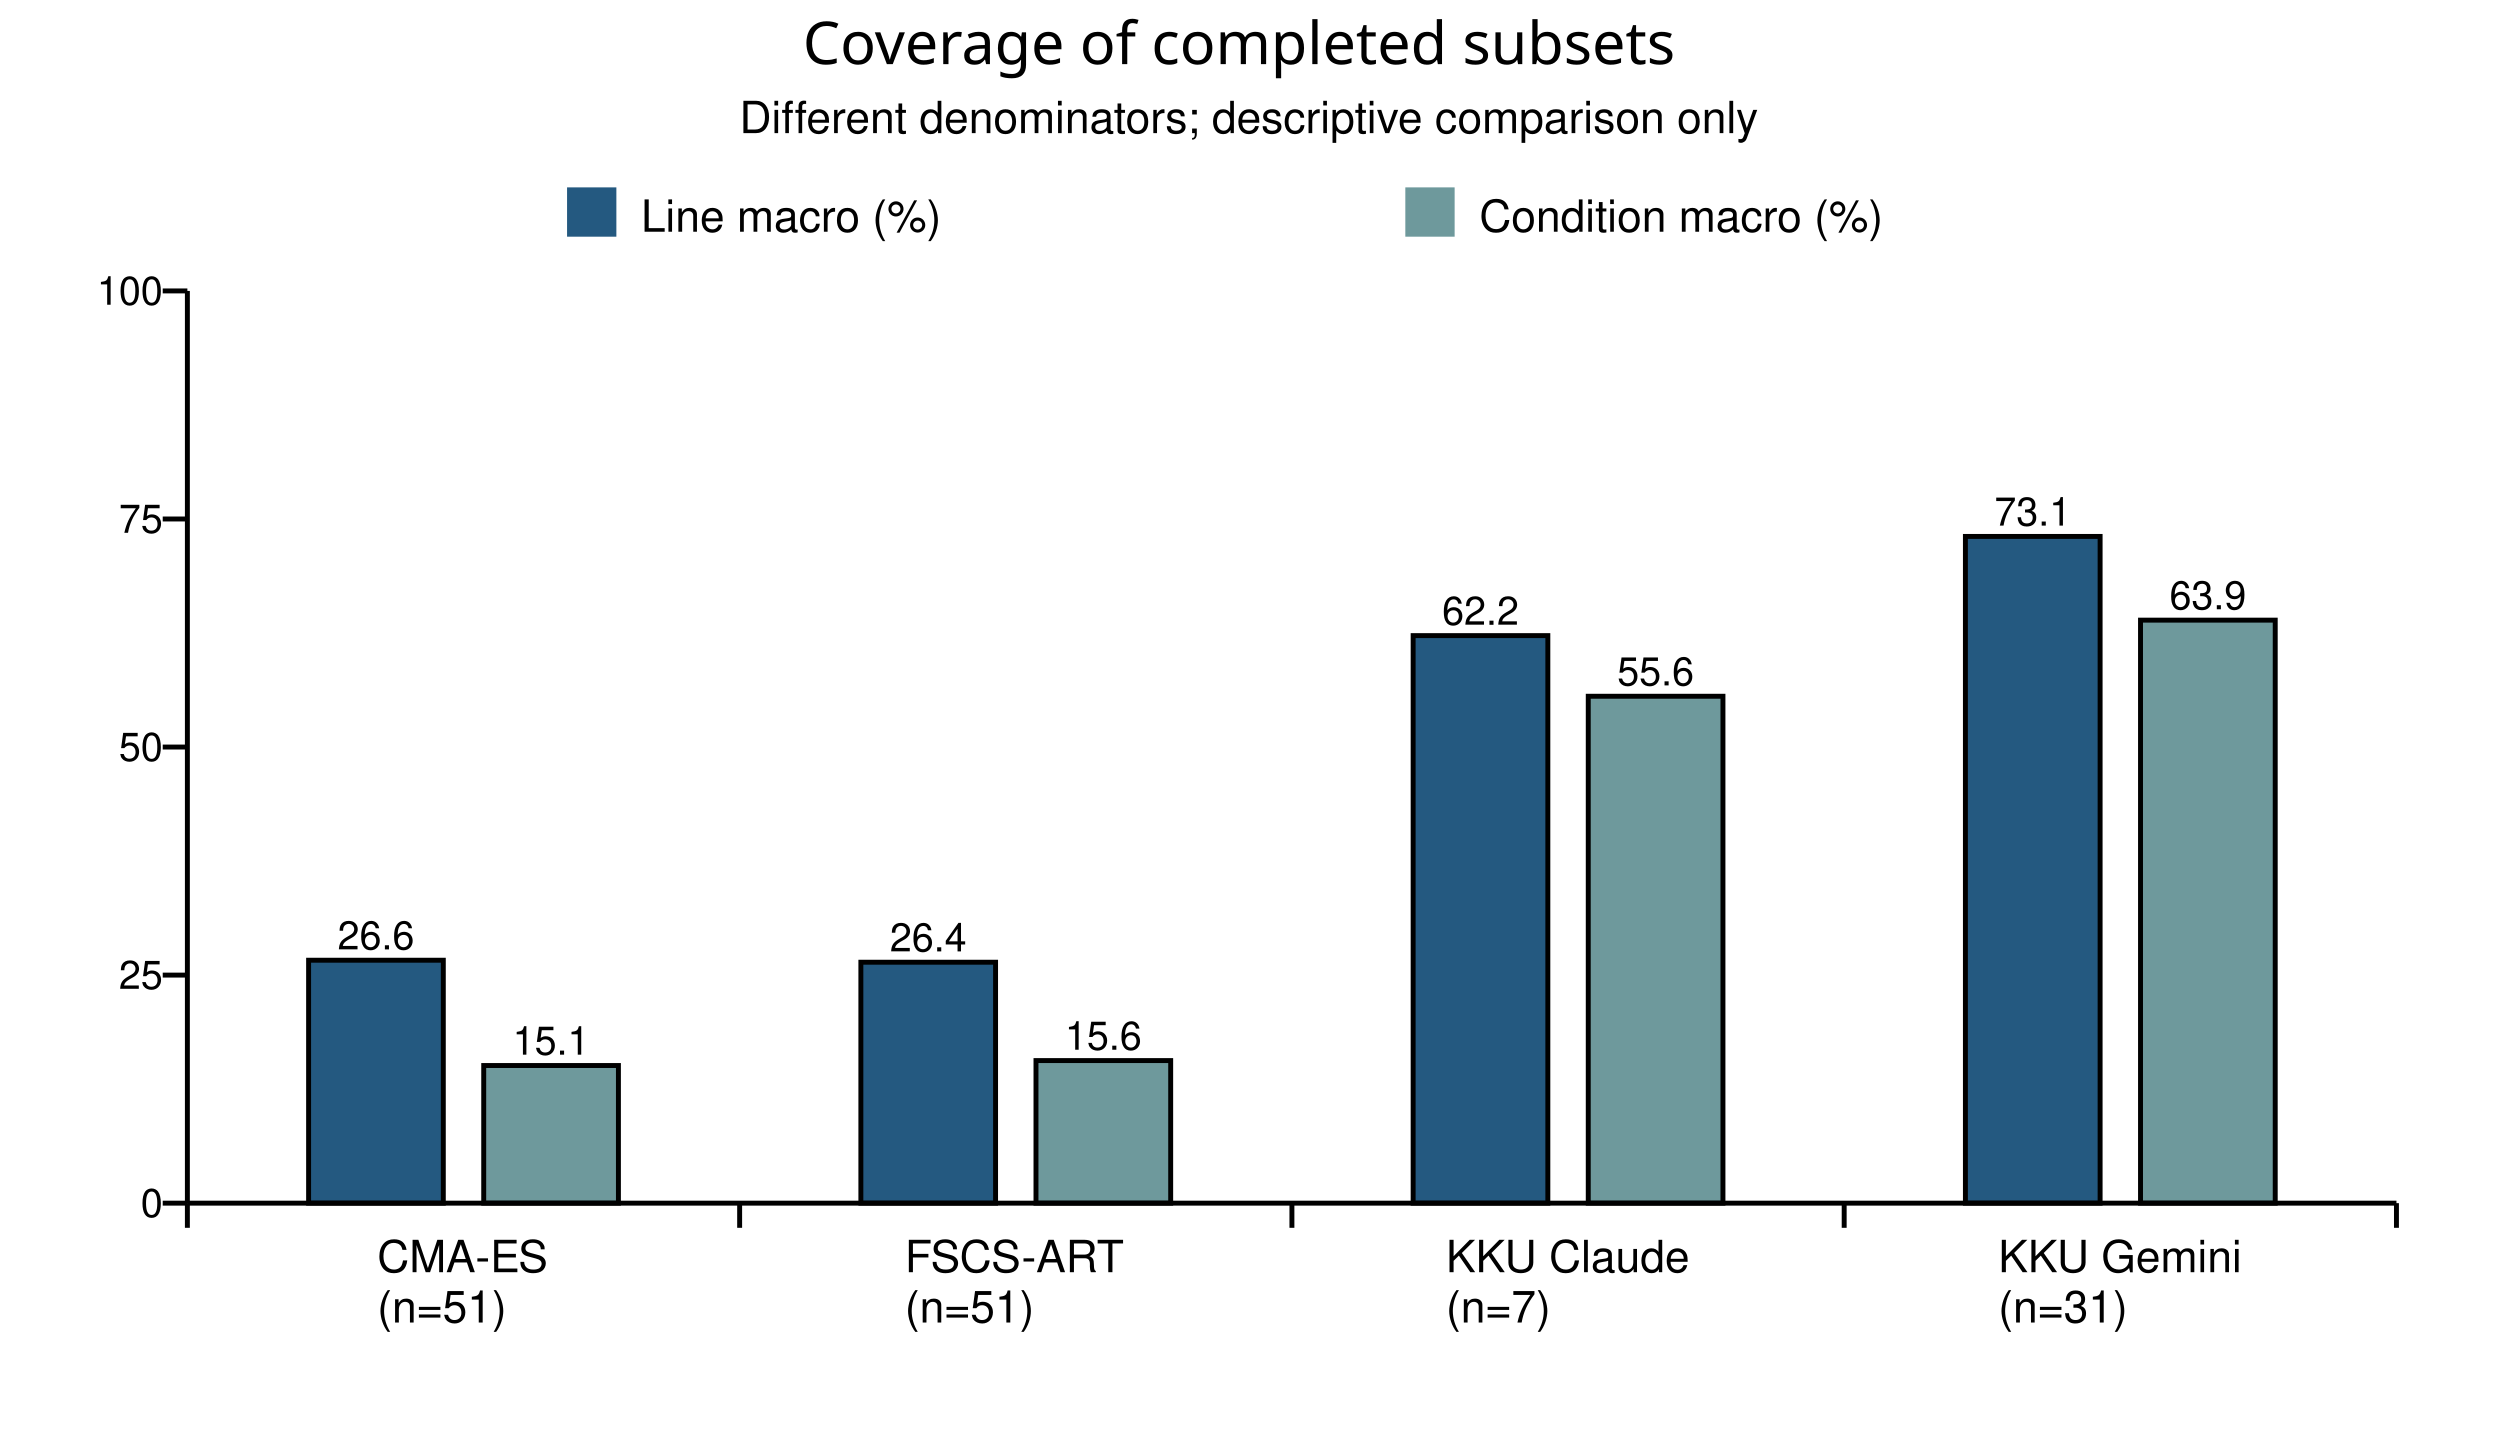
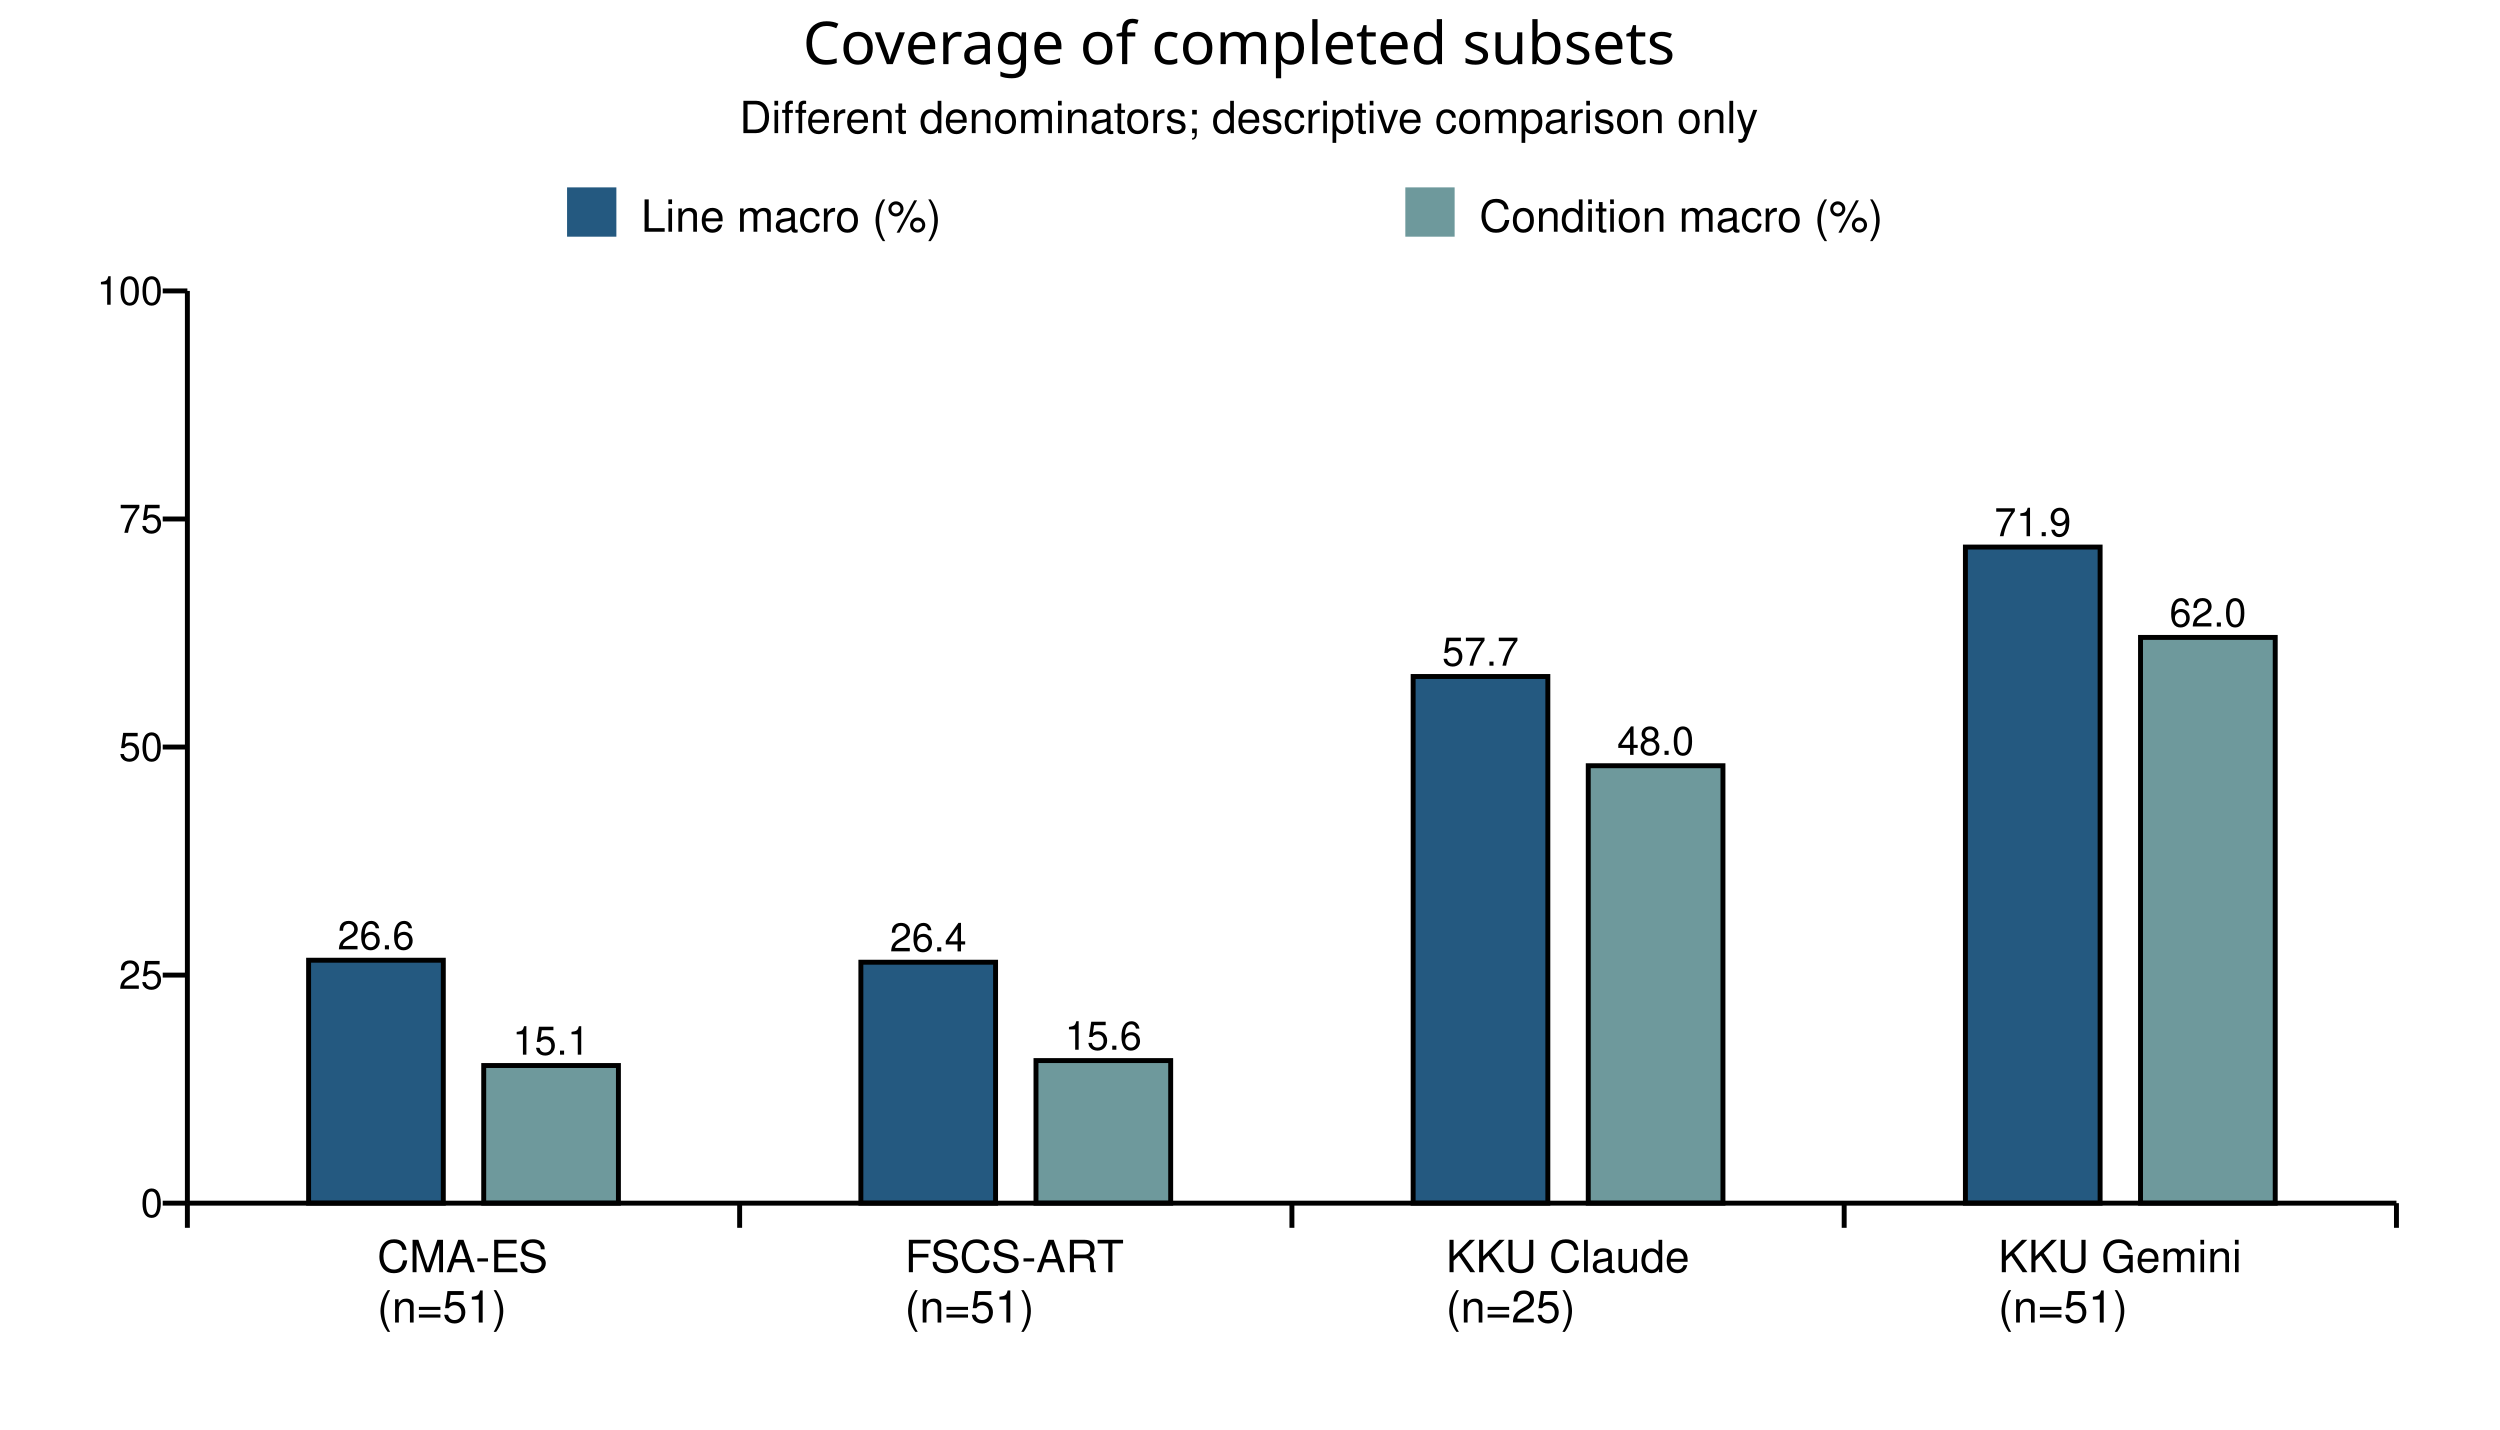
<svg xmlns="http://www.w3.org/2000/svg" width="507" height="290" preserveAspectRatio="xMinYMin meet" viewBox="0 0 507 290" version="1.0" fill-rule="evenodd">
  <clipPath id="clip">
    <rect x="0" y="0" width="507" height="290" />
  </clipPath>
  <g id="group" transform="scale(1,-1) translate(0,-290)" style="clip-path: url(#clip)">
    <g transform="">
      <text x="162.81" y="277" style="font-family: Helvetica-Bold; font-size: 12px;fill: rgb(0%,0%,0%); stroke:none;" transform="translate(0,554) scale(1,-1)">Coverage of completed subsets</text>
      <text x="149.964" y="263" style="font-family: Helvetica; font-size: 9px;fill: rgb(0%,0%,0%); stroke:none;" transform="translate(0,526) scale(1,-1)">Different denominators; descriptive comparison only</text>
      <g transform="">
        <g transform="">
          <rect x="62.585" y="46.0" width="27.317" height="49.266" style="stroke: rgb(0%,0%,0%); stroke-linecap: butt; stroke-width: 1; fill: rgb(14%,35%,50%); fill-rule: evenodd;" />
          <rect x="174.585" y="46.0" width="27.317" height="48.861" style="stroke: rgb(0%,0%,0%); stroke-linecap: butt; stroke-width: 1; fill: rgb(14%,35%,50%); fill-rule: evenodd;" />
-           <rect x="286.585" y="46.0" width="27.317" height="115.097" style="stroke: rgb(0%,0%,0%); stroke-linecap: butt; stroke-width: 1; fill: rgb(14%,35%,50%); fill-rule: evenodd;" />
-           <rect x="398.585" y="46.0" width="27.317" height="135.211" style="stroke: rgb(0%,0%,0%); stroke-linecap: butt; stroke-width: 1; fill: rgb(14%,35%,50%); fill-rule: evenodd;" />
+           <rect x="286.585" y="46.0" width="27.317" height="106.806" style="stroke: rgb(0%,0%,0%); stroke-linecap: butt; stroke-width: 1; fill: rgb(14%,35%,50%); fill-rule: evenodd;" />
+           <rect x="398.585" y="46.0" width="27.317" height="133.056" style="stroke: rgb(0%,0%,0%); stroke-linecap: butt; stroke-width: 1; fill: rgb(14%,35%,50%); fill-rule: evenodd;" />
          <rect x="98.098" y="46.0" width="27.317" height="27.913" style="stroke: rgb(0%,0%,0%); stroke-linecap: butt; stroke-width: 1; fill: rgb(43%,60%,61%); fill-rule: evenodd;" />
          <rect x="210.098" y="46.0" width="27.317" height="28.915" style="stroke: rgb(0%,0%,0%); stroke-linecap: butt; stroke-width: 1; fill: rgb(43%,60%,61%); fill-rule: evenodd;" />
-           <rect x="322.098" y="46.0" width="27.317" height="102.799" style="stroke: rgb(0%,0%,0%); stroke-linecap: butt; stroke-width: 1; fill: rgb(43%,60%,61%); fill-rule: evenodd;" />
-           <rect x="434.098" y="46.0" width="27.317" height="118.235" style="stroke: rgb(0%,0%,0%); stroke-linecap: butt; stroke-width: 1; fill: rgb(43%,60%,61%); fill-rule: evenodd;" />
+           <rect x="322.098" y="46.0" width="27.317" height="88.71" style="stroke: rgb(0%,0%,0%); stroke-linecap: butt; stroke-width: 1; fill: rgb(43%,60%,61%); fill-rule: evenodd;" />
+           <rect x="434.098" y="46.0" width="27.317" height="114.732" style="stroke: rgb(0%,0%,0%); stroke-linecap: butt; stroke-width: 1; fill: rgb(43%,60%,61%); fill-rule: evenodd;" />
          <g transform="">
            <g transform=" matrix(1,0,0,1,76.2439,100.2663)">
              <text x="-7.784" y="-3.2" style="font-family: Helvetica; font-size: 8px;fill: rgb(0%,0%,0%); stroke:none;" transform="translate(0,-6) scale(1,-1)">26.6</text>
            </g>
            <g transform=" matrix(1,0,0,1,188.2439,99.86095)">
              <text x="-7.784" y="-3.2" style="font-family: Helvetica; font-size: 8px;fill: rgb(0%,0%,0%); stroke:none;" transform="translate(0,-6) scale(1,-1)">26.4</text>
            </g>
-             <g transform=" matrix(1,0,0,1,300.2439,166.0971)">
-               <text x="-7.784" y="-3.2" style="font-family: Helvetica; font-size: 8px;fill: rgb(0%,0%,0%); stroke:none;" transform="translate(0,-6) scale(1,-1)">62.2</text>
+             <g transform=" matrix(1,0,0,1,300.2439,157.8057)">
+               <text x="-7.784" y="-3.2" style="font-family: Helvetica; font-size: 8px;fill: rgb(0%,0%,0%); stroke:none;" transform="translate(0,-6) scale(1,-1)">57.7</text>
            </g>
-             <g transform=" matrix(1,0,0,1,412.2439,186.2113)">
-               <text x="-7.784" y="-3.2" style="font-family: Helvetica; font-size: 8px;fill: rgb(0%,0%,0%); stroke:none;" transform="translate(0,-6) scale(1,-1)">73.1</text>
+             <g transform=" matrix(1,0,0,1,412.2439,184.0563)">
+               <text x="-7.784" y="-3.2" style="font-family: Helvetica; font-size: 8px;fill: rgb(0%,0%,0%); stroke:none;" transform="translate(0,-6) scale(1,-1)">71.9</text>
            </g>
            <g transform=" matrix(1,0,0,1,111.7561,78.91302)">
              <text x="-7.784" y="-3.2" style="font-family: Helvetica; font-size: 8px;fill: rgb(0%,0%,0%); stroke:none;" transform="translate(0,-6) scale(1,-1)">15.1</text>
            </g>
            <g transform=" matrix(1,0,0,1,223.7561,79.91504)">
              <text x="-7.784" y="-3.2" style="font-family: Helvetica; font-size: 8px;fill: rgb(0%,0%,0%); stroke:none;" transform="translate(0,-6) scale(1,-1)">15.6</text>
            </g>
-             <g transform=" matrix(1,0,0,1,335.7561,153.7994)">
-               <text x="-7.784" y="-3.2" style="font-family: Helvetica; font-size: 8px;fill: rgb(0%,0%,0%); stroke:none;" transform="translate(0,-6) scale(1,-1)">55.6</text>
+             <g transform=" matrix(1,0,0,1,335.7561,139.7101)">
+               <text x="-7.784" y="-3.2" style="font-family: Helvetica; font-size: 8px;fill: rgb(0%,0%,0%); stroke:none;" transform="translate(0,-6) scale(1,-1)">48.0</text>
            </g>
-             <g transform=" matrix(1,0,0,1,447.7561,169.2354)">
-               <text x="-7.784" y="-3.2" style="font-family: Helvetica; font-size: 8px;fill: rgb(0%,0%,0%); stroke:none;" transform="translate(0,-6) scale(1,-1)">63.9</text>
+             <g transform=" matrix(1,0,0,1,447.7561,165.7322)">
+               <text x="-7.784" y="-3.2" style="font-family: Helvetica; font-size: 8px;fill: rgb(0%,0%,0%); stroke:none;" transform="translate(0,-6) scale(1,-1)">62.0</text>
            </g>
          </g>
        </g>
        <g transform="">
          <g transform="">
            <path d="M 38,46 L 486,46 Z" style="stroke: rgb(0%,0%,0%); stroke-linecap: butt; stroke-width: 1;" />
          </g>
          <g transform="">
            <path d="M 38,46 L 38,41 Z" style="stroke: rgb(0%,0%,0%); stroke-linecap: butt; stroke-width: 1;" />
            <path d="M 150,46 L 150,41 Z" style="stroke: rgb(0%,0%,0%); stroke-linecap: butt; stroke-width: 1;" />
            <path d="M 262,46 L 262,41 Z" style="stroke: rgb(0%,0%,0%); stroke-linecap: butt; stroke-width: 1;" />
            <path d="M 374,46 L 374,41 Z" style="stroke: rgb(0%,0%,0%); stroke-linecap: butt; stroke-width: 1;" />
            <path d="M 486,46 L 486,41 Z" style="stroke: rgb(0%,0%,0%); stroke-linecap: butt; stroke-width: 1;" />
          </g>
          <g transform="">
            <g transform=" matrix(1,0,0,1,94,41)">
              <text x="-17.501" y="-9.0" style="font-family: Helvetica; font-size: 9px;fill: rgb(0%,0%,0%); stroke:none;" transform="translate(0,-18) scale(1,-1)">CMA-ES</text>
              <text x="-17.501" y="-19.8" style="font-family: Helvetica; font-size: 9px;fill: rgb(0%,0%,0%); stroke:none;" transform="translate(0,-39) scale(1,-1)">(n=51)</text>
            </g>
            <g transform=" matrix(1,0,0,1,206,41)">
              <text x="-22.5" y="-9.0" style="font-family: Helvetica; font-size: 9px;fill: rgb(0%,0%,0%); stroke:none;" transform="translate(0,-18) scale(1,-1)">FSCS-ART</text>
              <text x="-22.5" y="-19.8" style="font-family: Helvetica; font-size: 9px;fill: rgb(0%,0%,0%); stroke:none;" transform="translate(0,-39) scale(1,-1)">(n=51)</text>
            </g>
            <g transform=" matrix(1,0,0,1,318,41)">
              <text x="-24.759" y="-9.0" style="font-family: Helvetica; font-size: 9px;fill: rgb(0%,0%,0%); stroke:none;" transform="translate(0,-18) scale(1,-1)">KKU Claude</text>
-               <text x="-24.759" y="-19.8" style="font-family: Helvetica; font-size: 9px;fill: rgb(0%,0%,0%); stroke:none;" transform="translate(0,-39) scale(1,-1)">(n=7)</text>
+               <text x="-24.759" y="-19.8" style="font-family: Helvetica; font-size: 9px;fill: rgb(0%,0%,0%); stroke:none;" transform="translate(0,-39) scale(1,-1)">(n=25)</text>
            </g>
            <g transform=" matrix(1,0,0,1,430,41)">
              <text x="-24.755" y="-9.0" style="font-family: Helvetica; font-size: 9px;fill: rgb(0%,0%,0%); stroke:none;" transform="translate(0,-18) scale(1,-1)">KKU Gemini</text>
-               <text x="-24.755" y="-19.8" style="font-family: Helvetica; font-size: 9px;fill: rgb(0%,0%,0%); stroke:none;" transform="translate(0,-39) scale(1,-1)">(n=31)</text>
+               <text x="-24.755" y="-19.8" style="font-family: Helvetica; font-size: 9px;fill: rgb(0%,0%,0%); stroke:none;" transform="translate(0,-39) scale(1,-1)">(n=51)</text>
            </g>
          </g>
        </g>
        <g transform="">
          <g transform="">
            <path d="M 38,46 L 38,231 Z" style="stroke: rgb(0%,0%,0%); stroke-linecap: butt; stroke-width: 1;" />
          </g>
          <g transform="">
            <path d="M 38,46 L 33,46 Z" style="stroke: rgb(0%,0%,0%); stroke-linecap: butt; stroke-width: 1;" />
            <path d="M 38,92.25 L 33,92.25 Z" style="stroke: rgb(0%,0%,0%); stroke-linecap: butt; stroke-width: 1;" />
            <path d="M 38,138.5 L 33,138.5 Z" style="stroke: rgb(0%,0%,0%); stroke-linecap: butt; stroke-width: 1;" />
            <path d="M 38,184.75 L 33,184.75 Z" style="stroke: rgb(0%,0%,0%); stroke-linecap: butt; stroke-width: 1;" />
            <path d="M 38,231 L 33,231 Z" style="stroke: rgb(0%,0%,0%); stroke-linecap: butt; stroke-width: 1;" />
          </g>
          <g transform="">
            <g transform=" matrix(1,0,0,1,33,46)">
              <text x="-4.448" y="-3.2" style="font-family: Helvetica; font-size: 8px;fill: rgb(0%,0%,0%); stroke:none;" transform="translate(0,-6) scale(1,-1)">0</text>
            </g>
            <g transform=" matrix(1,0,0,1,33,92.25)">
              <text x="-8.896" y="-3.2" style="font-family: Helvetica; font-size: 8px;fill: rgb(0%,0%,0%); stroke:none;" transform="translate(0,-6) scale(1,-1)">25</text>
            </g>
            <g transform=" matrix(1,0,0,1,33,138.5)">
              <text x="-8.896" y="-3.2" style="font-family: Helvetica; font-size: 8px;fill: rgb(0%,0%,0%); stroke:none;" transform="translate(0,-6) scale(1,-1)">50</text>
            </g>
            <g transform=" matrix(1,0,0,1,33,184.75)">
              <text x="-8.896" y="-3.2" style="font-family: Helvetica; font-size: 8px;fill: rgb(0%,0%,0%); stroke:none;" transform="translate(0,-6) scale(1,-1)">75</text>
            </g>
            <g transform=" matrix(1,0,0,1,33,231)">
              <text x="-13.344" y="-3.2" style="font-family: Helvetica; font-size: 8px;fill: rgb(0%,0%,0%); stroke:none;" transform="translate(0,-6) scale(1,-1)">100</text>
            </g>
          </g>
        </g>
      </g>
      <rect x="115" y="242" width="10" height="10" style="stroke: none; stroke-linecap: butt; stroke-width: 1; fill: rgb(14%,35%,50%); fill-rule: evenodd;" />
      <text x="130" y="243" style="font-family: Helvetica; font-size: 9px;fill: rgb(0%,0%,0%); stroke:none;" transform="translate(0,486) scale(1,-1)">Line macro (%)</text>
      <rect x="285" y="242" width="10" height="10" style="stroke: none; stroke-linecap: butt; stroke-width: 1; fill: rgb(43%,60%,61%); fill-rule: evenodd;" />
      <text x="300" y="243" style="font-family: Helvetica; font-size: 9px;fill: rgb(0%,0%,0%); stroke:none;" transform="translate(0,486) scale(1,-1)">Condition macro (%)</text>
    </g>
  </g>
</svg>
